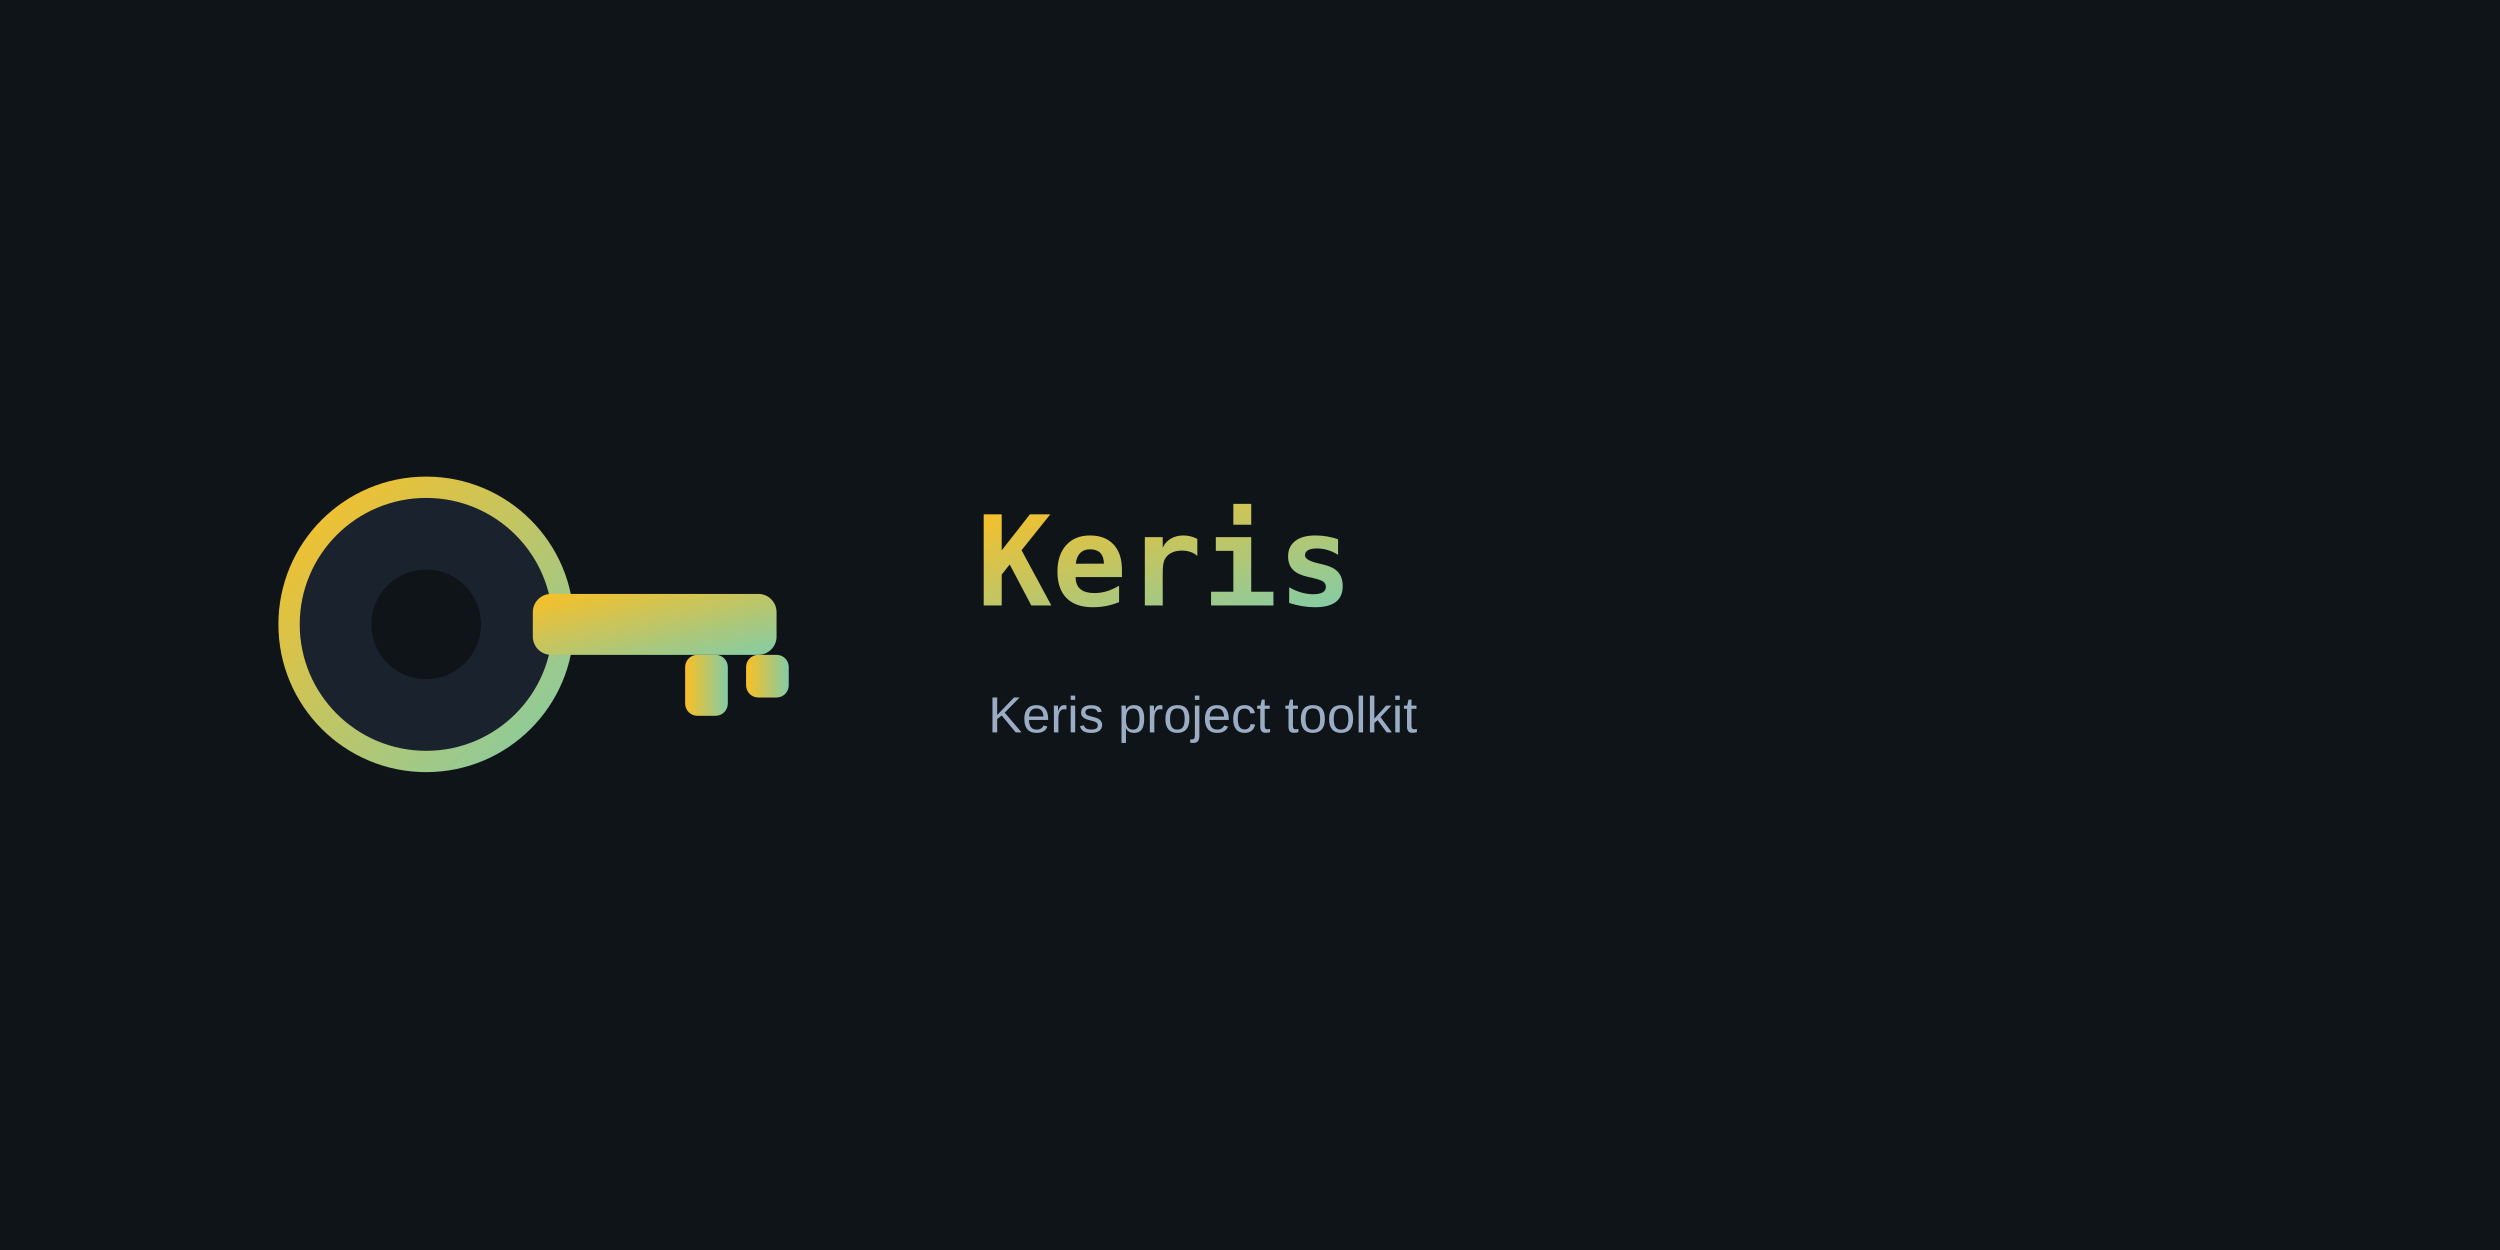
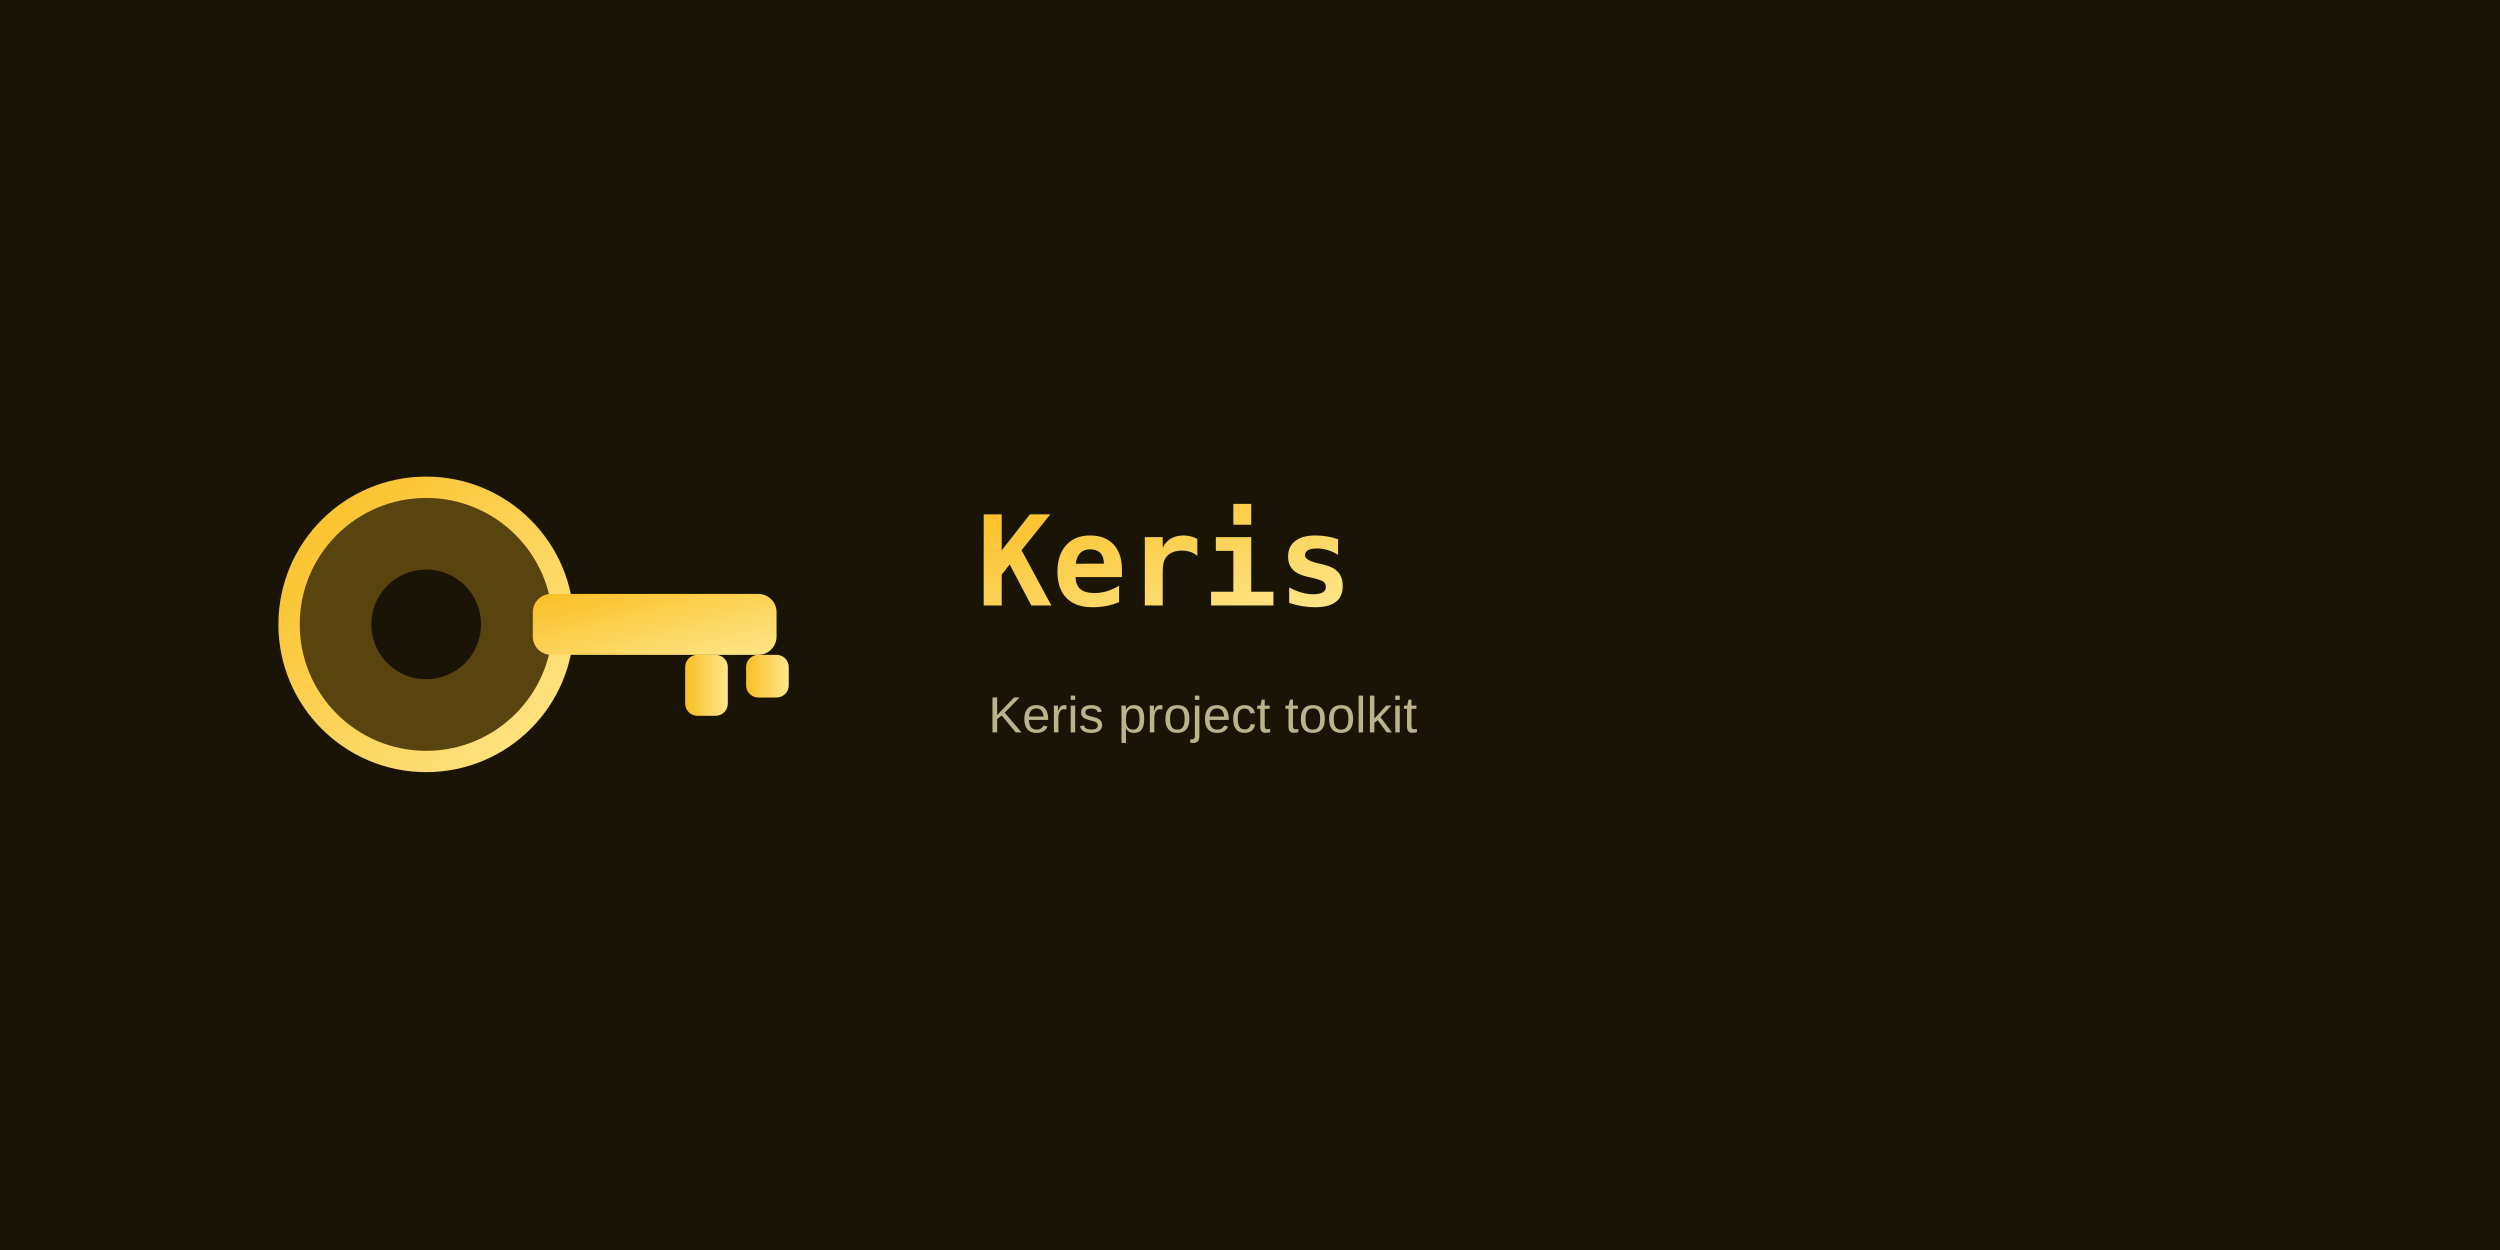
<svg xmlns="http://www.w3.org/2000/svg" viewBox="0 0 1280 640" width="1280" height="640" role="img" aria-label="Keris">
  <defs>
    <linearGradient id="ac" x1="0" y1="0" x2="1" y2="1">
      <stop offset="0" stop-color="#fbbf24" />
-       <stop offset="1" stop-color="#83cca7" />
+       <stop offset="1" stop-color="#fde68a" />
    </linearGradient>
    <linearGradient id="gWarm" x1="0%" y1="0%" x2="100%" y2="0%">
      <stop offset="0%" stop-color="#fbbf24" />
-       <stop offset="100%" stop-color="#83cca7" />
+       <stop offset="100%" stop-color="#fde68a" />
    </linearGradient>
    <linearGradient id="canvasGrad" x1="0%" y1="0%" x2="100%" y2="100%">
-       <stop offset="0%" stop-color="#0a0e14" />
-       <stop offset="45%" stop-color="#151c28" />
-       <stop offset="100%" stop-color="#0c1820" />
-     </linearGradient>
-     <linearGradient id="bg" x1="0" y1="0" x2="1" y2="1">
-       <stop offset="0" stop-color="#1e1b4b" />
-       <stop offset="0.55" stop-color="#0f3a4a" />
-       <stop offset="1" stop-color="#0f766e" />
+       <stop offset="0%" stop-color="#1d180a" />
+       <stop offset="45%" stop-color="#4b390c" />
+       <stop offset="100%" stop-color="#1a1406" />
    </linearGradient>
    <radialGradient id="glowA" cx="18%" cy="22%" r="55%">
-       <stop offset="0%" stop-color="#fbbf24" stop-opacity="0.22" />
+       <stop offset="0%" stop-color="#fbbf24" stop-opacity="0.28" />
      <stop offset="100%" stop-color="#fbbf24" stop-opacity="0" />
    </radialGradient>
    <radialGradient id="glowB" cx="88%" cy="78%" r="50%">
-       <stop offset="0%" stop-color="#83cca7" stop-opacity="0.20" />
-       <stop offset="100%" stop-color="#83cca7" stop-opacity="0" />
+       <stop offset="0%" stop-color="#fde68a" stop-opacity="0.24" />
+       <stop offset="100%" stop-color="#fde68a" stop-opacity="0" />
    </radialGradient>
  </defs>
-   <rect width="1280" height="640" fill="#0f1419" />
+   <rect width="1280" height="640" fill="#1a1406" />
  <g transform="translate(70 120) scale(0.78)">
-     <circle cx="190" cy="256" r="90" fill="#1a222d" stroke="url(#ac)" stroke-width="14" />
-     <circle cx="190" cy="256" r="36" fill="#0f1419" />
+     <circle cx="190" cy="256" r="90" fill="#59430e" stroke="url(#ac)" stroke-width="14" />
+     <circle cx="190" cy="256" r="36" fill="#1a1406" />
    <rect x="260" y="236" width="160" height="40" rx="12" fill="url(#ac)" />
    <rect x="360" y="276" width="28" height="40" rx="8" fill="url(#gWarm)" />
    <rect x="400" y="276" width="28" height="28" rx="8" fill="url(#gWarm)" />
  </g>
  <text x="500" y="310" font-family="Consolas, Cascadia Mono, monospace" font-weight="700" font-size="64" fill="url(#ac)">Keris</text>
-   <text x="506" y="375" font-family="Segoe UI, Arial, sans-serif" font-size="26" fill="#9aadc4">Keris project toolkit</text>
+   <text x="506" y="375" font-family="Segoe UI, Arial, sans-serif" font-size="26" fill="#bbb38c">Keris project toolkit</text>
</svg>
